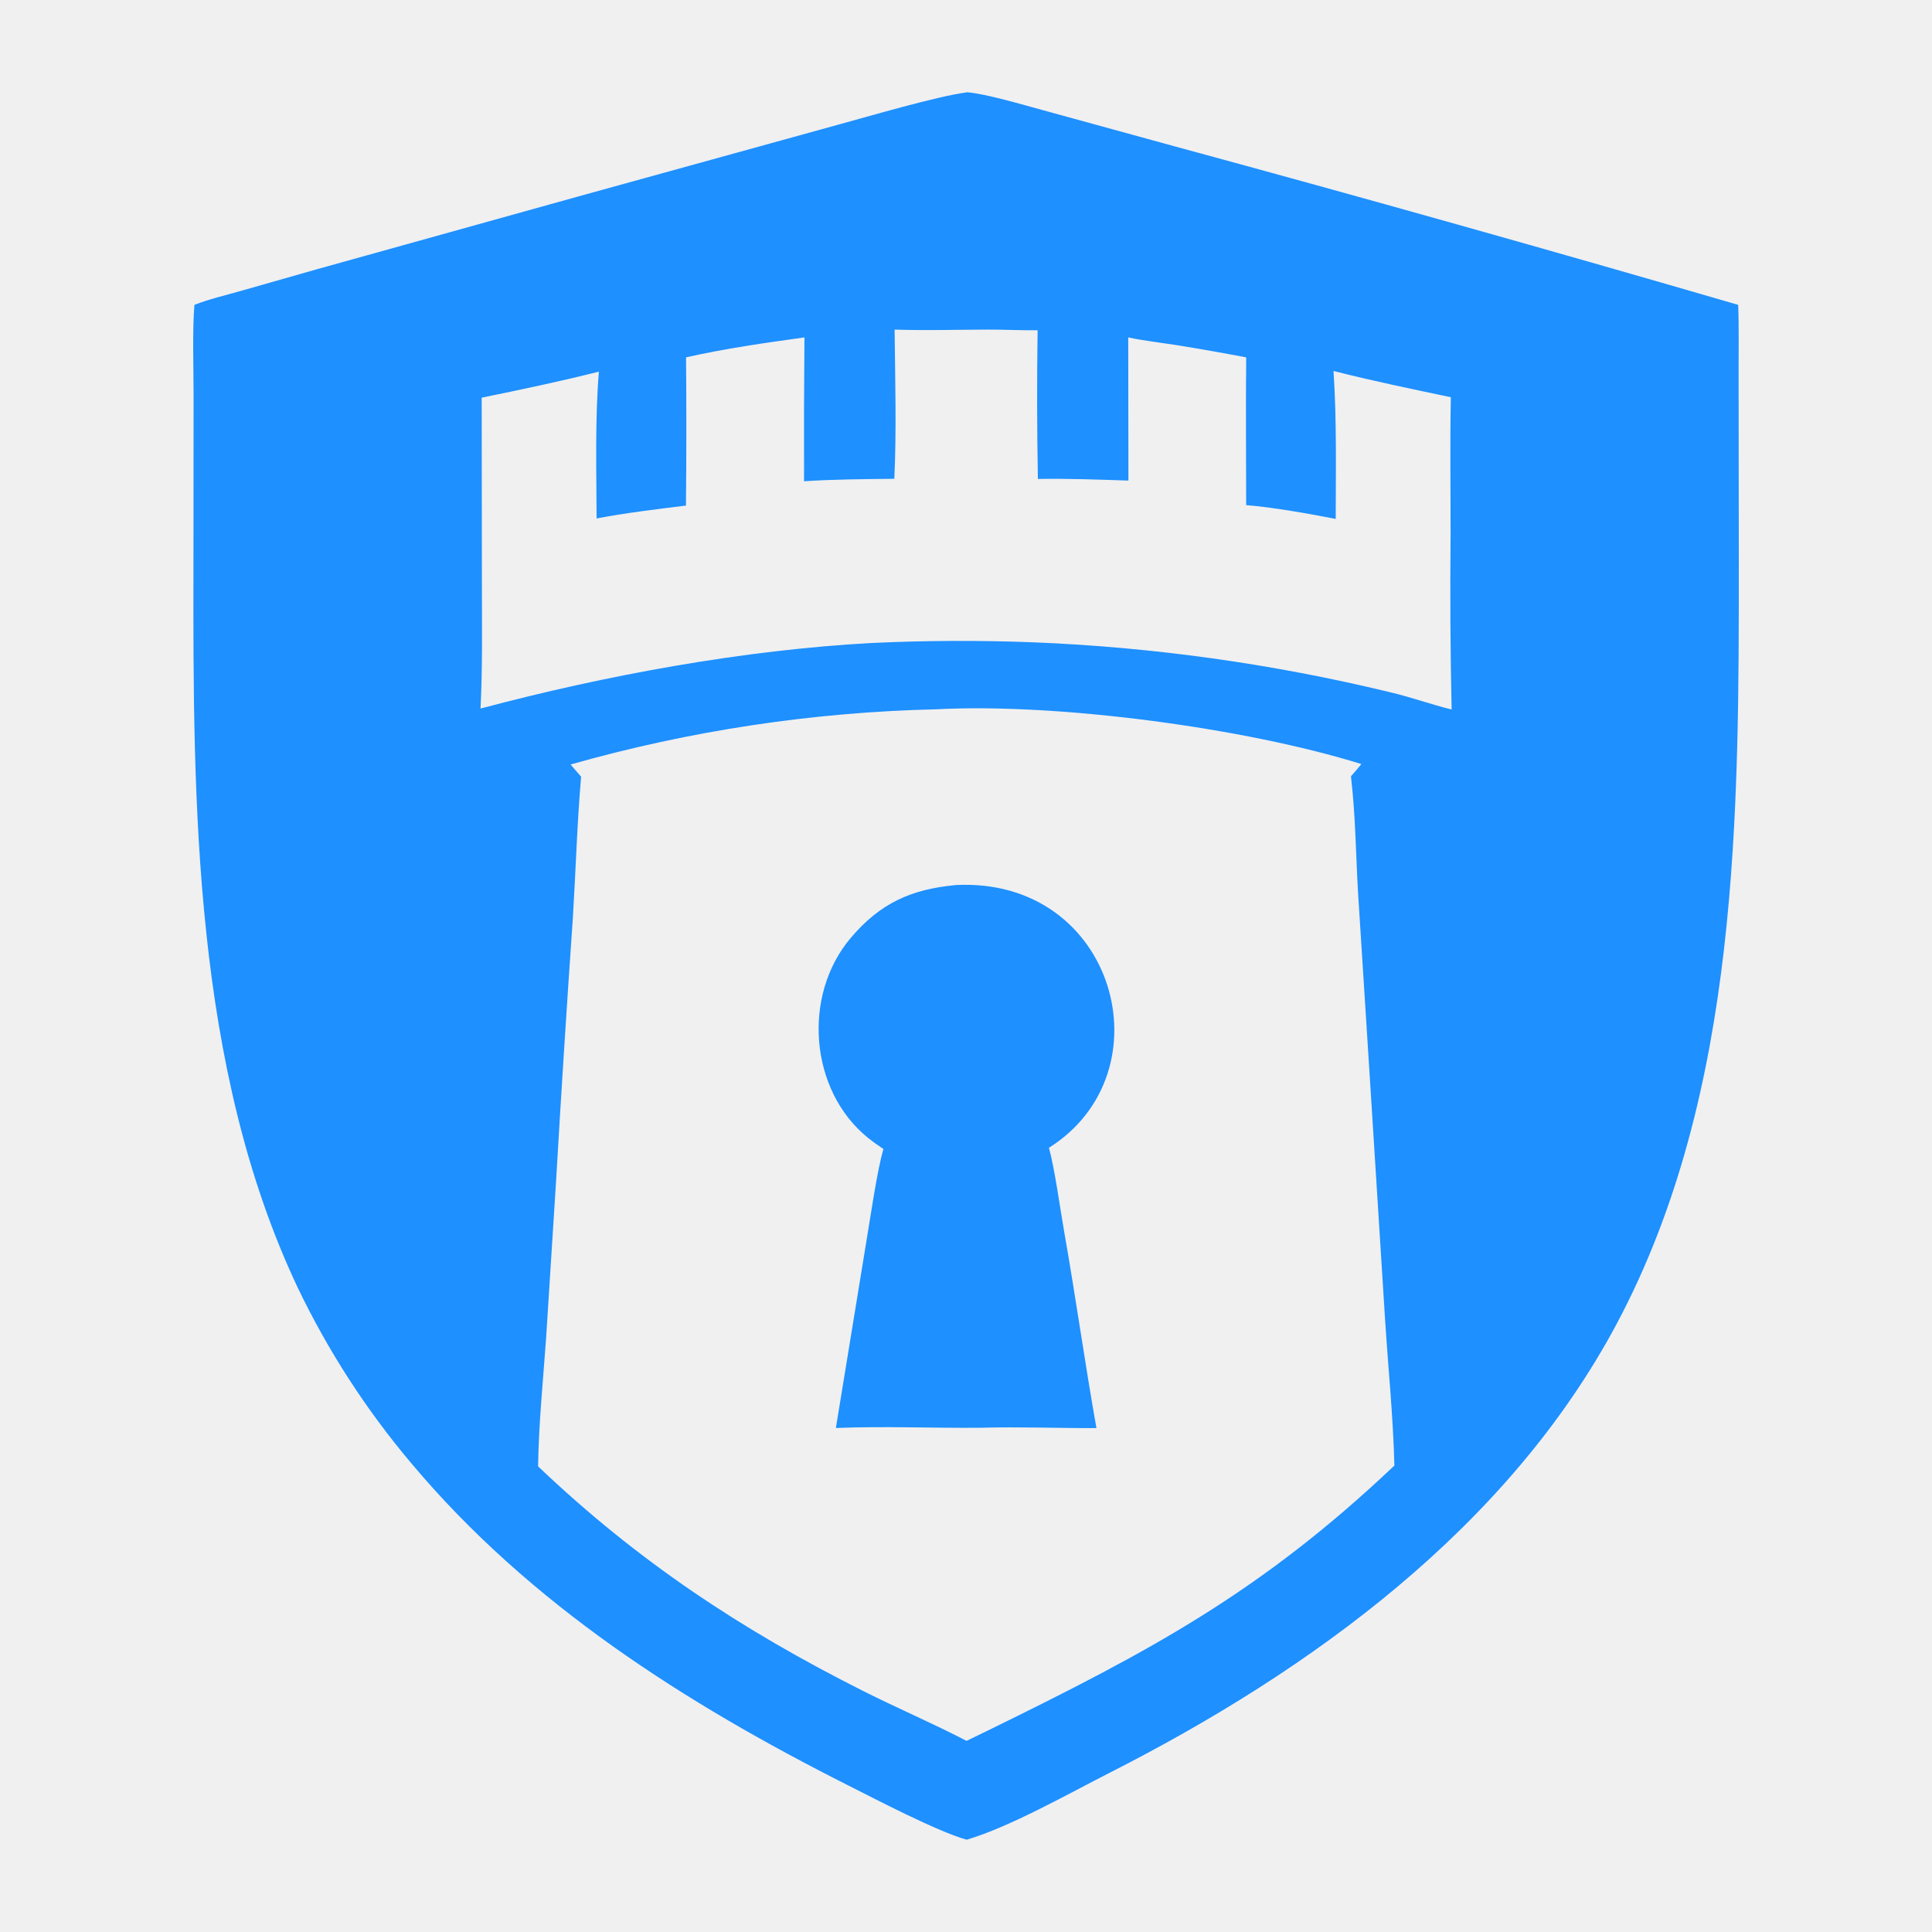
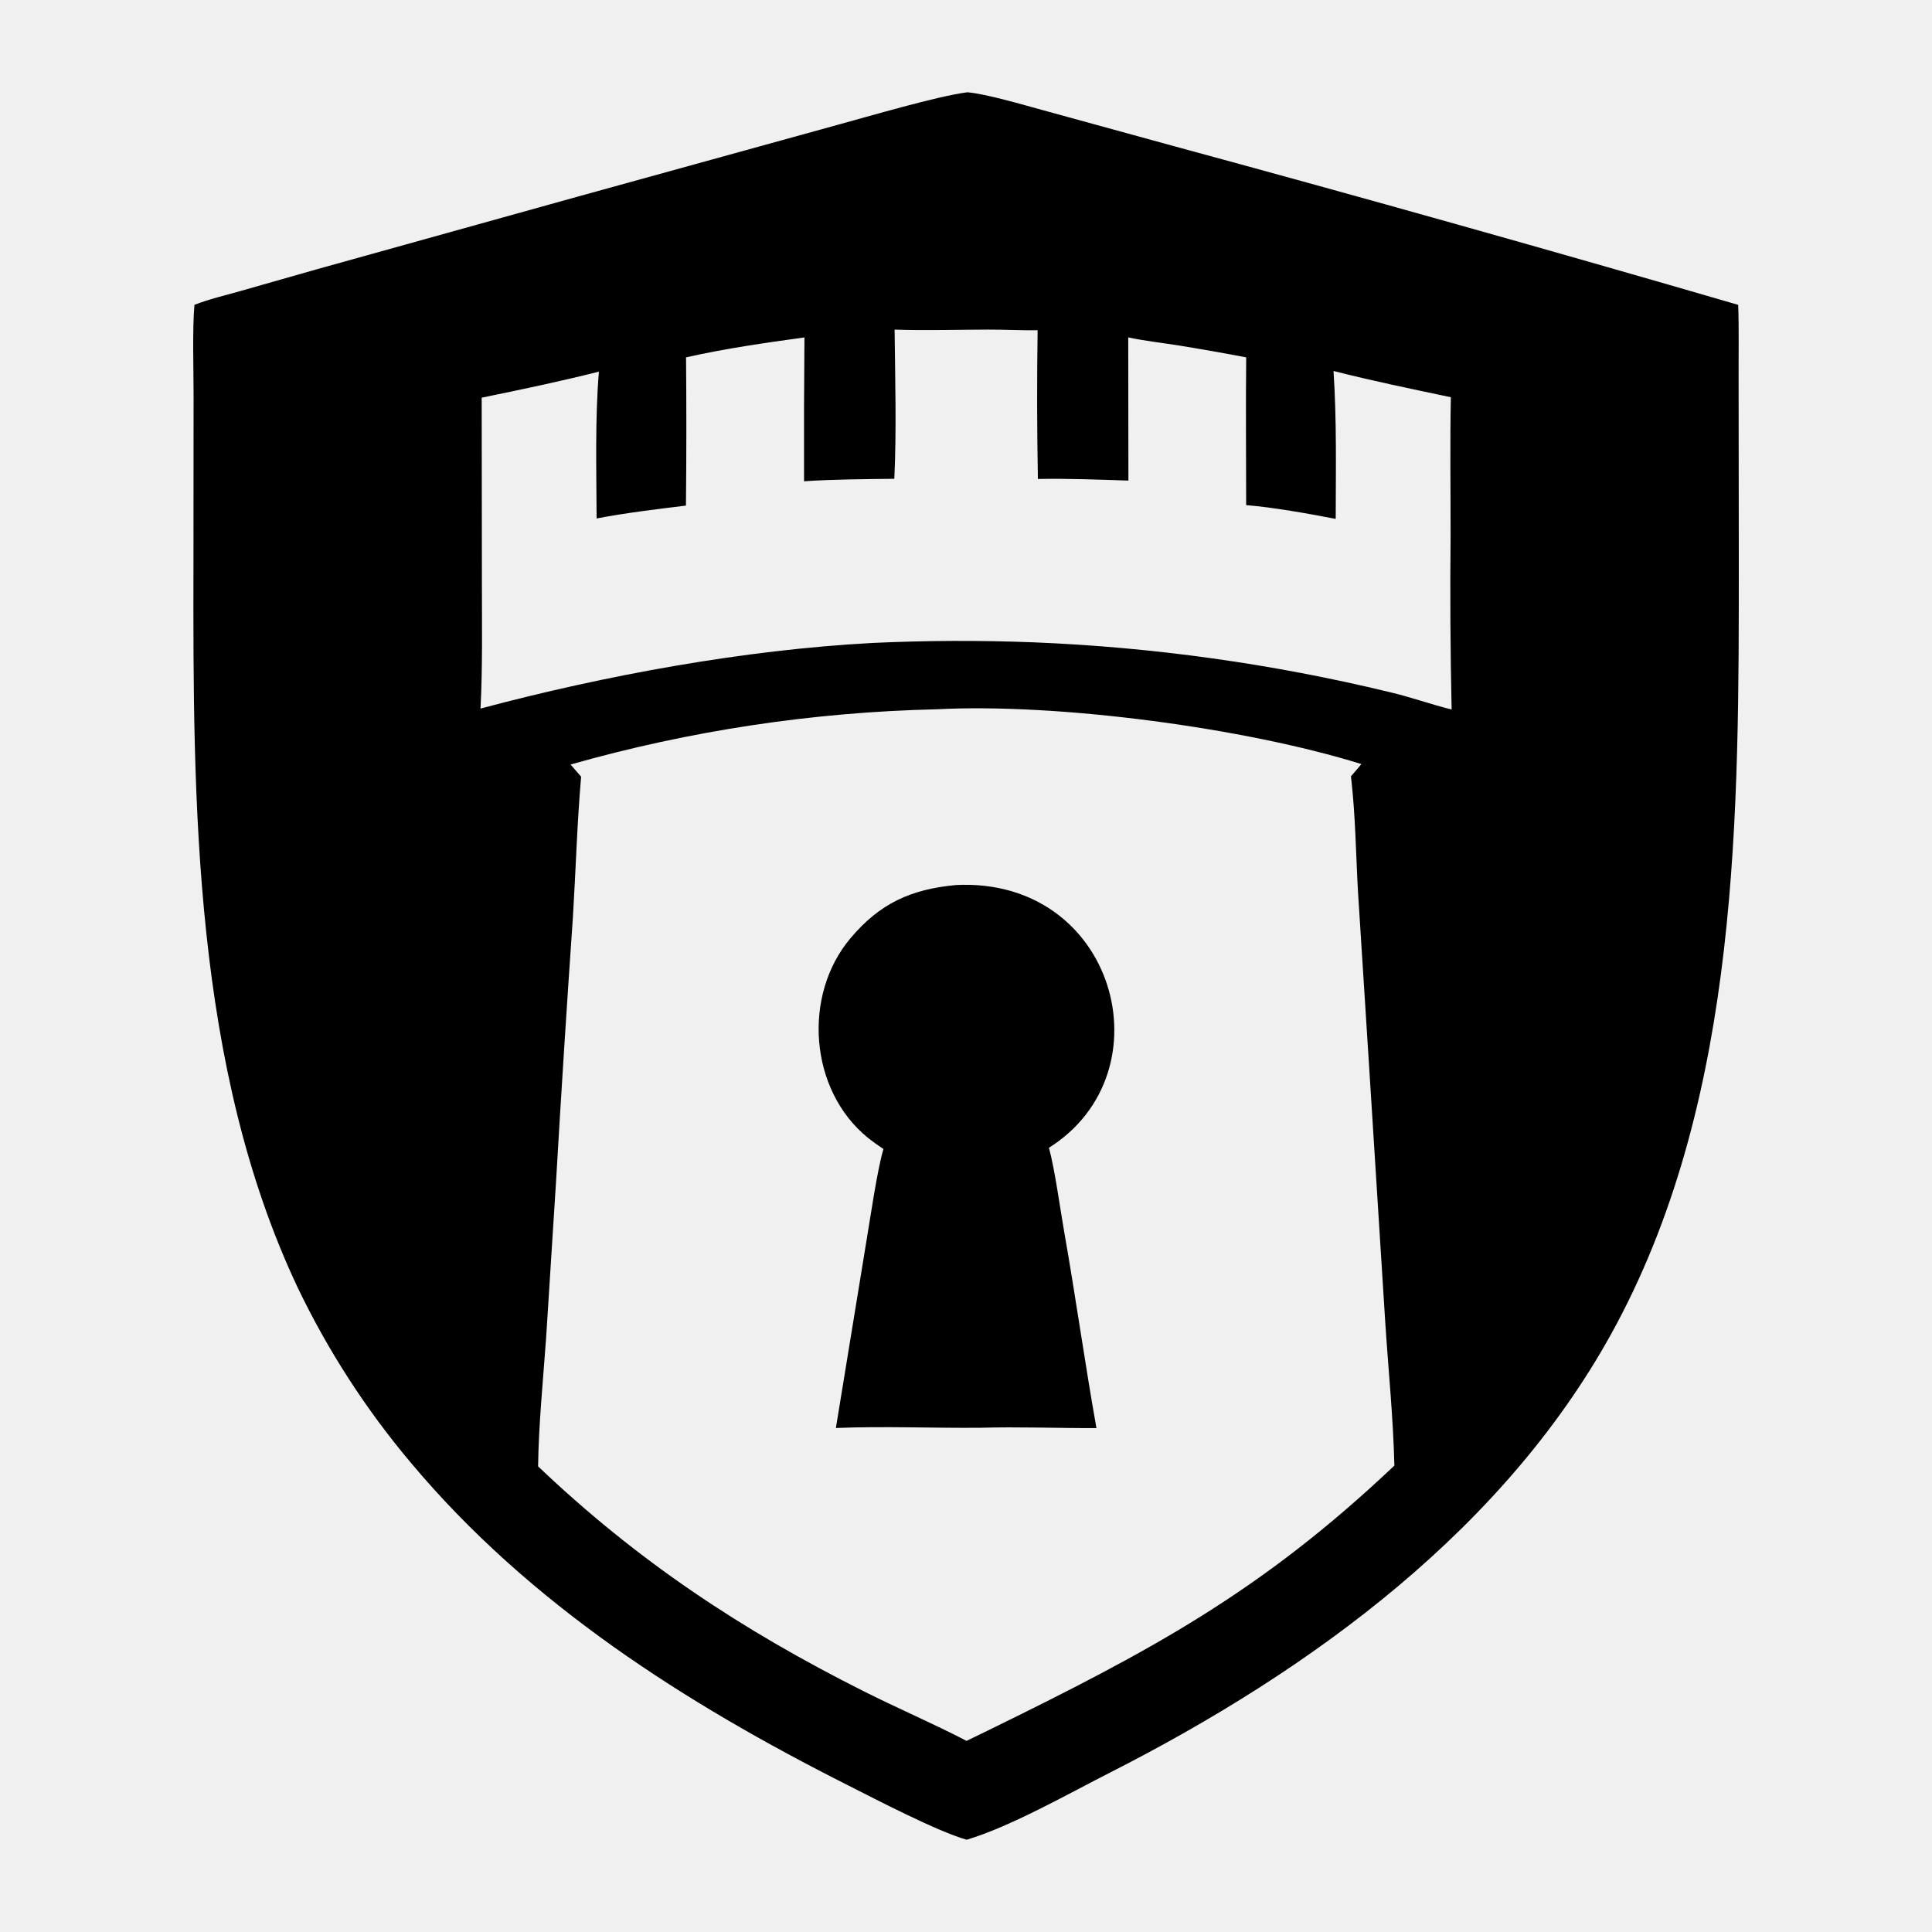
<svg xmlns="http://www.w3.org/2000/svg" version="1.1" width="700" height="700" viewBox="347.5 222 700 700">
  <g id="document" fill-opacity="0" fill="#ffffff" fill-rule="nonzero" font-family="none" font-weight="none" font-size="none">
    <rect x="347.5" y="158.571" transform="scale(1,1.4)" width="700" height="500" id="Shape-1-1" />
  </g>
-   <g fill="#1e90ff" fill-rule="nonzero" stroke="none" stroke-width="1" stroke-linecap="butt" stroke-linejoin="miter" stroke-miterlimit="10" font-family="none" font-weight="none" font-size="none">
+   <g fill="currentColor" fill-rule="nonzero" stroke="none" stroke-width="1" stroke-linecap="butt" stroke-linejoin="miter" stroke-miterlimit="10" font-family="none" font-weight="none" font-size="none">
    <g id="stage">
      <g id="layer1-1">
        <g id="Group-1">
          <g id="Group-1-1">
            <g id="Group-1-2">
              <path id="CompoundPath-1" d="M697.967,255.434c6.75,0.536 20.474,4.608 27.631,6.549l47.718,13.1c68.157,18.504 136.148,37.629 203.963,57.376c0.319,8.523 0.108,18.748 0.152,27.419l0.069,63.703c0.024,92.532 0.422,194.208 -44.193,277.973c-39.321,73.834 -110.718,125.634 -183.748,162.75c-15.038,7.647 -35.958,19.543 -51.806,24.263c-10.627,-2.99 -32.633,-14.479 -42.994,-19.71c-58.983,-29.743 -115.464,-65.658 -158.318,-116.787c-16.356,-19.391 -30.179,-40.787 -41.136,-63.668c-37.644,-79.765 -37.896,-175.049 -37.709,-261.602l0.043,-61.57c0.004,-9.237 -0.466,-24.072 0.31,-32.782c5.206,-2.043 11.109,-3.43 16.526,-4.962l27.79,-7.918l94.787,-26.397l93.509,-25.824c11.58,-3.146 36.614,-10.544 47.407,-11.912zM554.23,498.999l3.818,4.412c-1.498,17.532 -1.91,33.535 -2.975,50.92c-2.218,31.984 -4.259,63.982 -6.122,95.99l-3.607,56.766c-1.087,15.122 -2.675,31.072 -2.884,46.203c36.1,34.37 73.657,59.217 118.006,81.5c12.329,6.196 25.064,11.637 37.236,17.96l7.833,-3.804c58.658,-28.729 98.67,-49.997 147.177,-95.94c-0.431,-17.533 -2.181,-34.557 -3.313,-51.992l-5.755,-91.239l-4.117,-64.671c-0.823,-14.569 -0.858,-27.08 -2.549,-41.842c1.245,-1.436 2.603,-2.942 3.774,-4.423c-41.997,-13.105 -110.018,-22.154 -153.878,-19.854c-44.884,1.025 -89.457,7.75 -132.645,20.014zM521.601,478.726c45.144,-12.047 95.37,-21.266 141.942,-23.769c19.428,-0.902 38.884,-0.982 58.319,-0.237c43.473,1.747 86.671,7.778 128.958,18.006c8.049,1.871 15.313,4.573 22.631,6.33c-0.461,-21.052 -0.583,-42.109 -0.373,-63.165c0.01,-16.449 -0.235,-33.566 0.093,-49.965c-14.479,-3.061 -28.15,-5.86 -42.512,-9.51c1.176,17.869 0.823,35.678 0.794,53.591c-9.146,-1.79 -23.155,-4.279 -32.444,-4.987c-0.005,-17.763 -0.176,-35.8 0.01,-53.539c-8.24,-1.569 -16.499,-3.026 -24.778,-4.368c-5.338,-0.836 -12.818,-1.726 -17.96,-2.866l0.064,51.876c-10.308,-0.334 -22.567,-0.804 -32.797,-0.585c-0.333,-17.961 -0.368,-35.927 -0.098,-53.889c-5.838,0.088 -11.852,-0.244 -17.764,-0.232c-11.264,0.023 -22.828,0.38 -34.055,0.004c0.183,17.352 0.729,36.878 -0.106,54.053c-9.935,0.113 -22.892,0.195 -32.704,0.902c-0.055,-17.374 -0.006,-34.748 0.148,-52.122c-14.289,1.968 -28.83,4.042 -42.902,7.222c0.159,17.902 0.147,35.806 -0.035,53.708c-10.691,1.316 -21.807,2.645 -32.371,4.662c-0.061,-17.065 -0.591,-36.327 0.838,-53.186c-14.485,3.624 -27.882,6.439 -42.474,9.424l0.077,66.818c0,15.012 0.267,30.926 -0.5,45.824z" />
              <path id="Path-1" d="M693.83,542.67c57.766,-2.915 77.245,67.81 33.718,95.191c2.122,7.671 4.112,22.405 5.563,30.645c4.161,23.597 7.45,47.286 11.651,70.922c-13.931,0.044 -28.091,-0.52 -41.997,-0.123c-17.576,0.162 -34.675,-0.623 -52.407,0.083l11.067,-67.751c1.444,-8.548 3.914,-25.783 6.161,-33.321c-1.885,-1.284 -3.916,-2.686 -5.673,-4.112c-21.169,-17.205 -23.731,-51.546 -6.267,-72.27c10.668,-12.657 21.912,-17.736 38.182,-19.264z" />
            </g>
          </g>
        </g>
      </g>
    </g>
  </g>
</svg>
